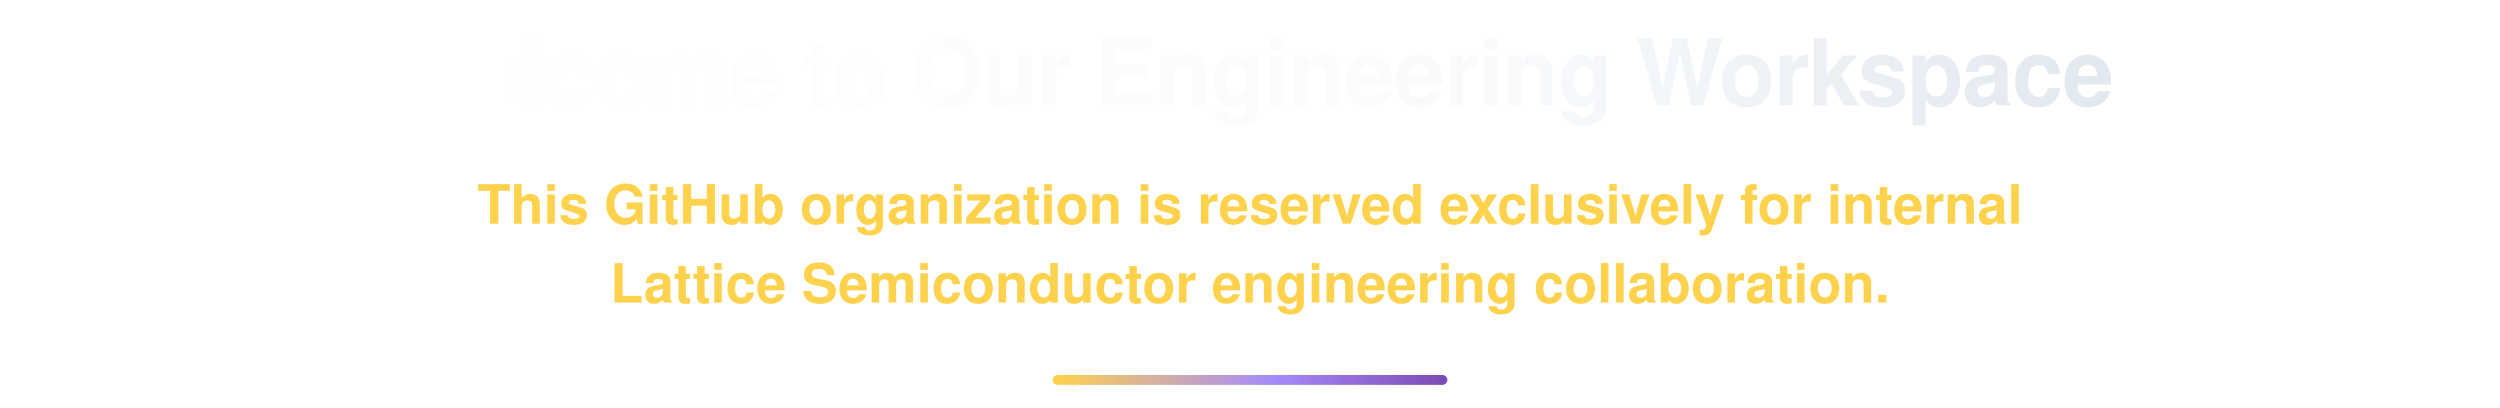
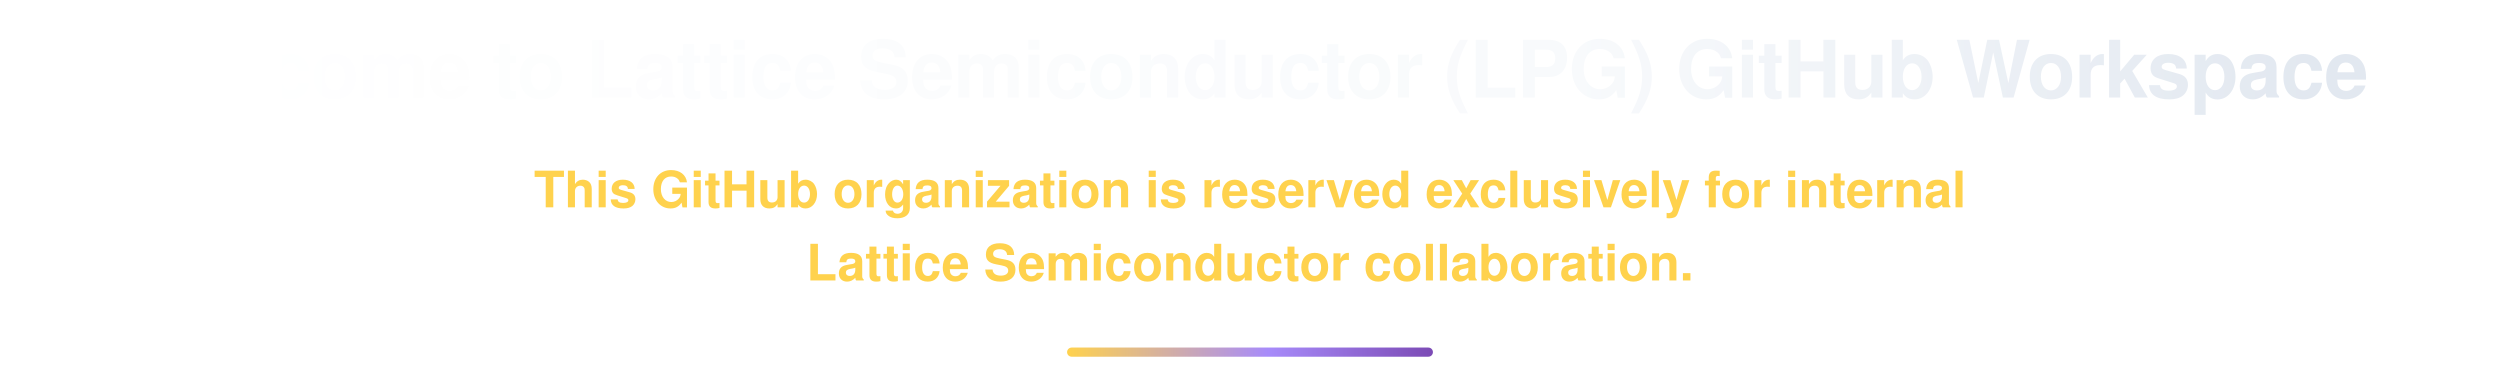
- <svg xmlns="http://www.w3.org/2000/svg" width="760" height="124" viewBox="0 0 760 124" fill="none">
+ <svg xmlns="http://www.w3.org/2000/svg" width="820" height="124" viewBox="0 0 820 124" fill="none">
  <defs>
-     <linearGradient id="titleInkDark" x1="120" y1="0" x2="640" y2="0" gradientUnits="userSpaceOnUse">
+     <linearGradient id="titleInkDark" x1="60" y1="0" x2="760" y2="0" gradientUnits="userSpaceOnUse">
      <stop offset="0%" stop-color="#FFFFFF" />
      <stop offset="65%" stop-color="#F8FAFC" />
      <stop offset="100%" stop-color="#E2E8F0" />
    </linearGradient>
-     <linearGradient id="accentBarDark" x1="320" y1="0" x2="440" y2="0" gradientUnits="userSpaceOnUse">
+     <linearGradient id="accentBarDark" x1="350" y1="0" x2="470" y2="0" gradientUnits="userSpaceOnUse">
      <stop offset="0%" stop-color="#FFD24D" />
      <stop offset="55%" stop-color="#A78BFA" />
      <stop offset="100%" stop-color="#7C4BB5" />
    </linearGradient>
  </defs>
-   <text x="380" y="32" text-anchor="middle" fill="url(#titleInkDark)" font-family="-apple-system, BlinkMacSystemFont, 'Segoe UI', Helvetica, Arial, sans-serif" font-size="28" font-weight="700" letter-spacing="-0.4">Welcome to Our Engineering Workspace</text>
-   <text x="380" y="68" text-anchor="middle" fill="#FFD24D" font-family="-apple-system, BlinkMacSystemFont, 'Segoe UI', Helvetica, Arial, sans-serif" font-size="16.5" font-weight="600">This GitHub organization is reserved exclusively for internal</text>
-   <text x="380" y="92" text-anchor="middle" fill="#FFD24D" font-family="-apple-system, BlinkMacSystemFont, 'Segoe UI', Helvetica, Arial, sans-serif" font-size="16.5" font-weight="600">Lattice Semiconductor engineering collaboration.</text>
-   <rect x="320" y="114" width="120" height="3" rx="1.5" fill="url(#accentBarDark)" />
+   <text x="410" y="32" text-anchor="middle" fill="url(#titleInkDark)" font-family="-apple-system, BlinkMacSystemFont, 'Segoe UI', Helvetica, Arial, sans-serif" font-size="26" font-weight="700" letter-spacing="-0.3">Welcome to Lattice Semiconductor (LPG) GitHub Workspace</text>
+   <text x="410" y="68" text-anchor="middle" fill="#FFD24D" font-family="-apple-system, BlinkMacSystemFont, 'Segoe UI', Helvetica, Arial, sans-serif" font-size="16.5" font-weight="600">This GitHub organization is reserved exclusively for internal</text>
+   <text x="410" y="92" text-anchor="middle" fill="#FFD24D" font-family="-apple-system, BlinkMacSystemFont, 'Segoe UI', Helvetica, Arial, sans-serif" font-size="16.5" font-weight="600">Lattice Semiconductor collaboration.</text>
+   <rect x="350" y="114" width="120" height="3" rx="1.5" fill="url(#accentBarDark)" />
</svg>
